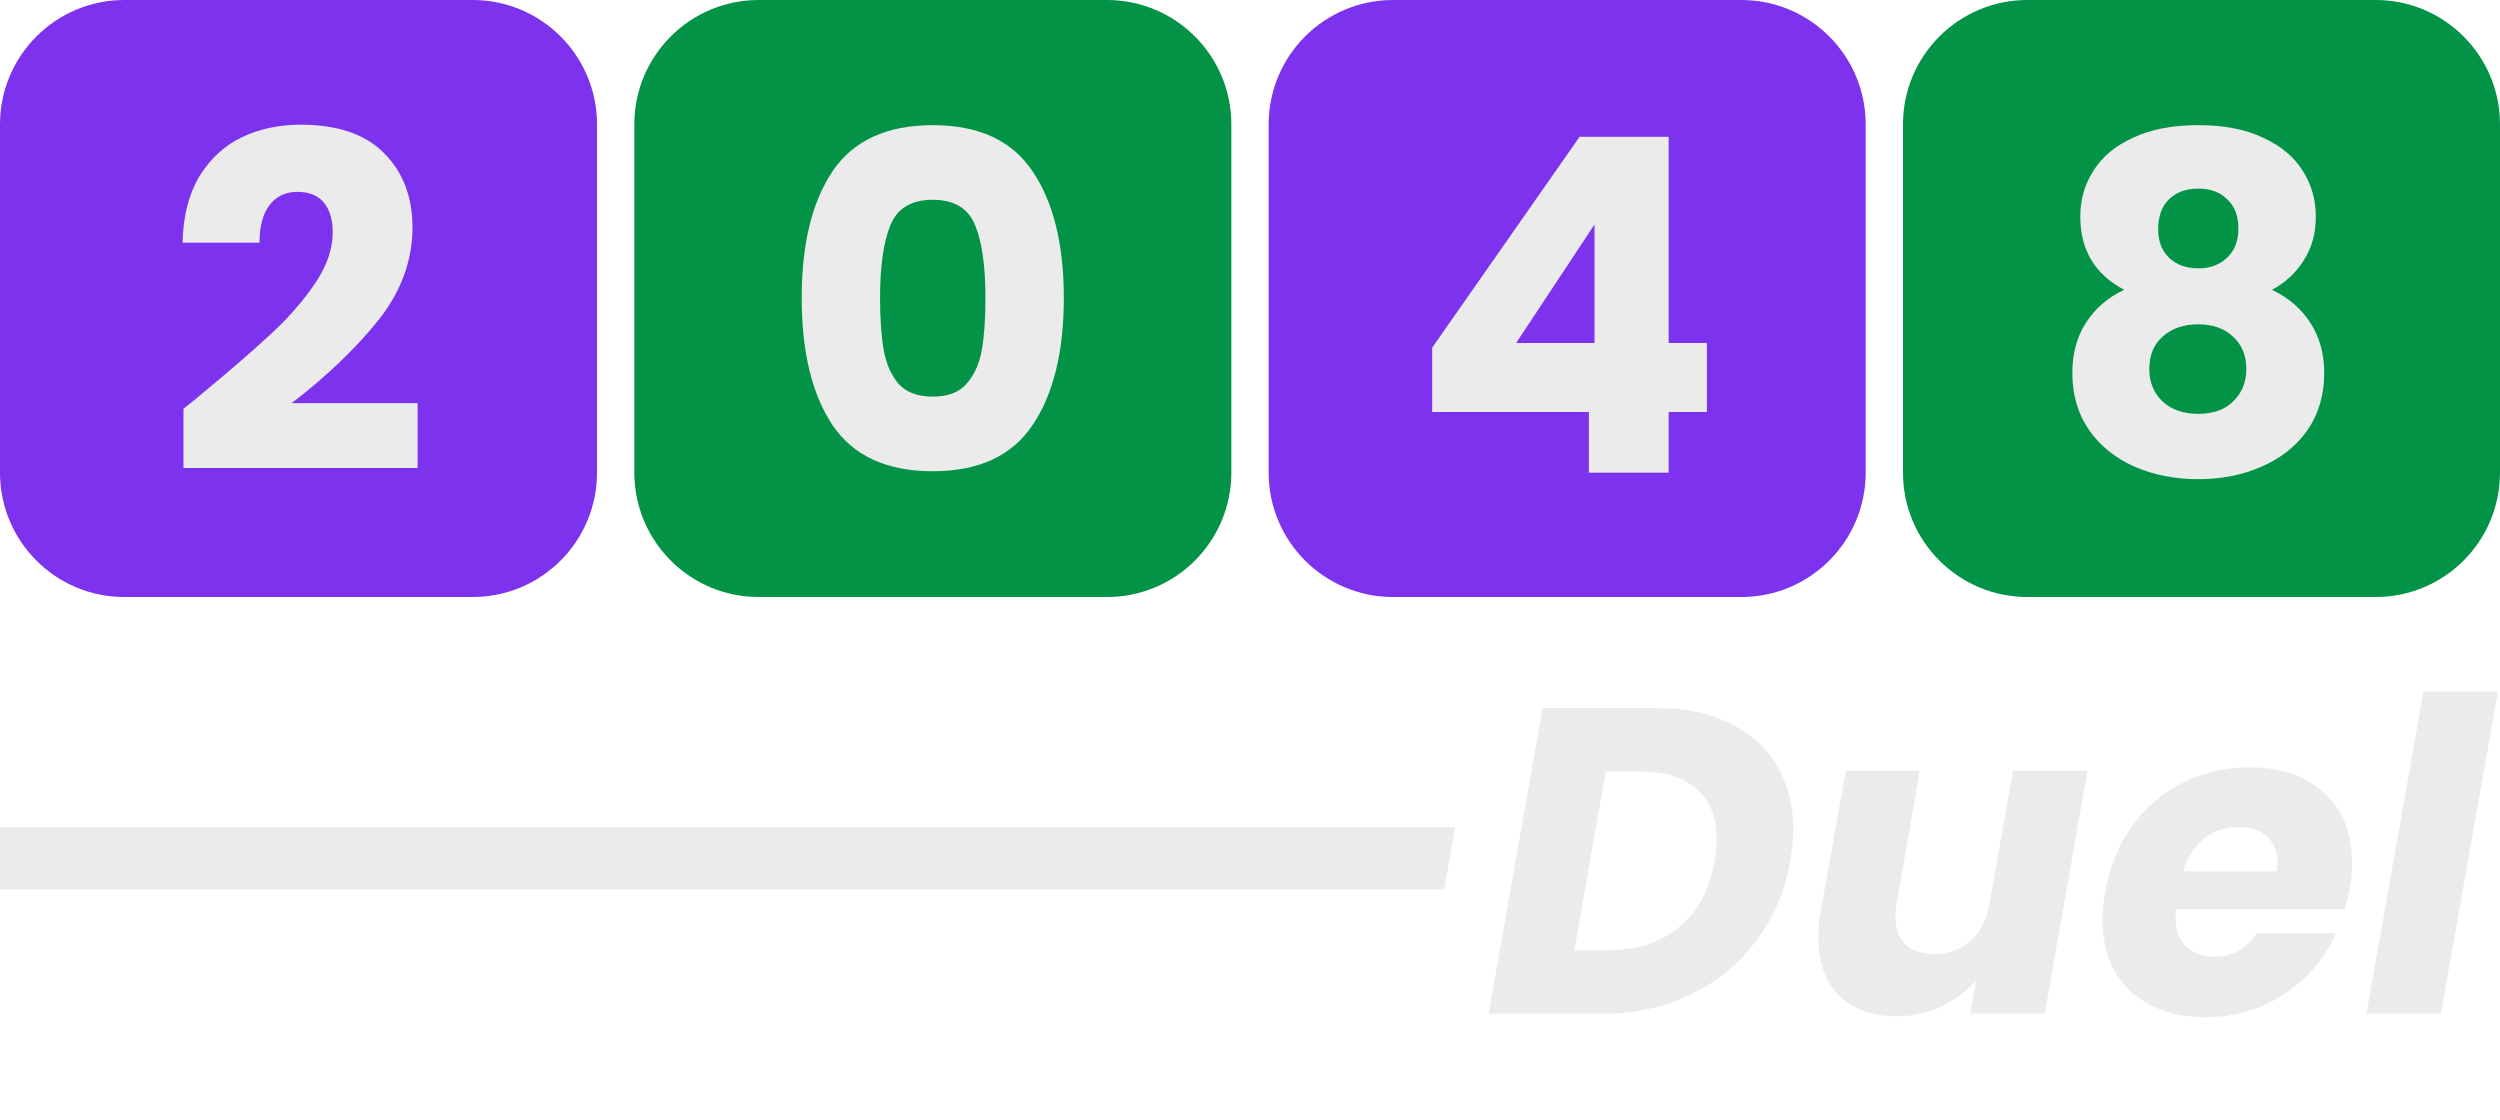
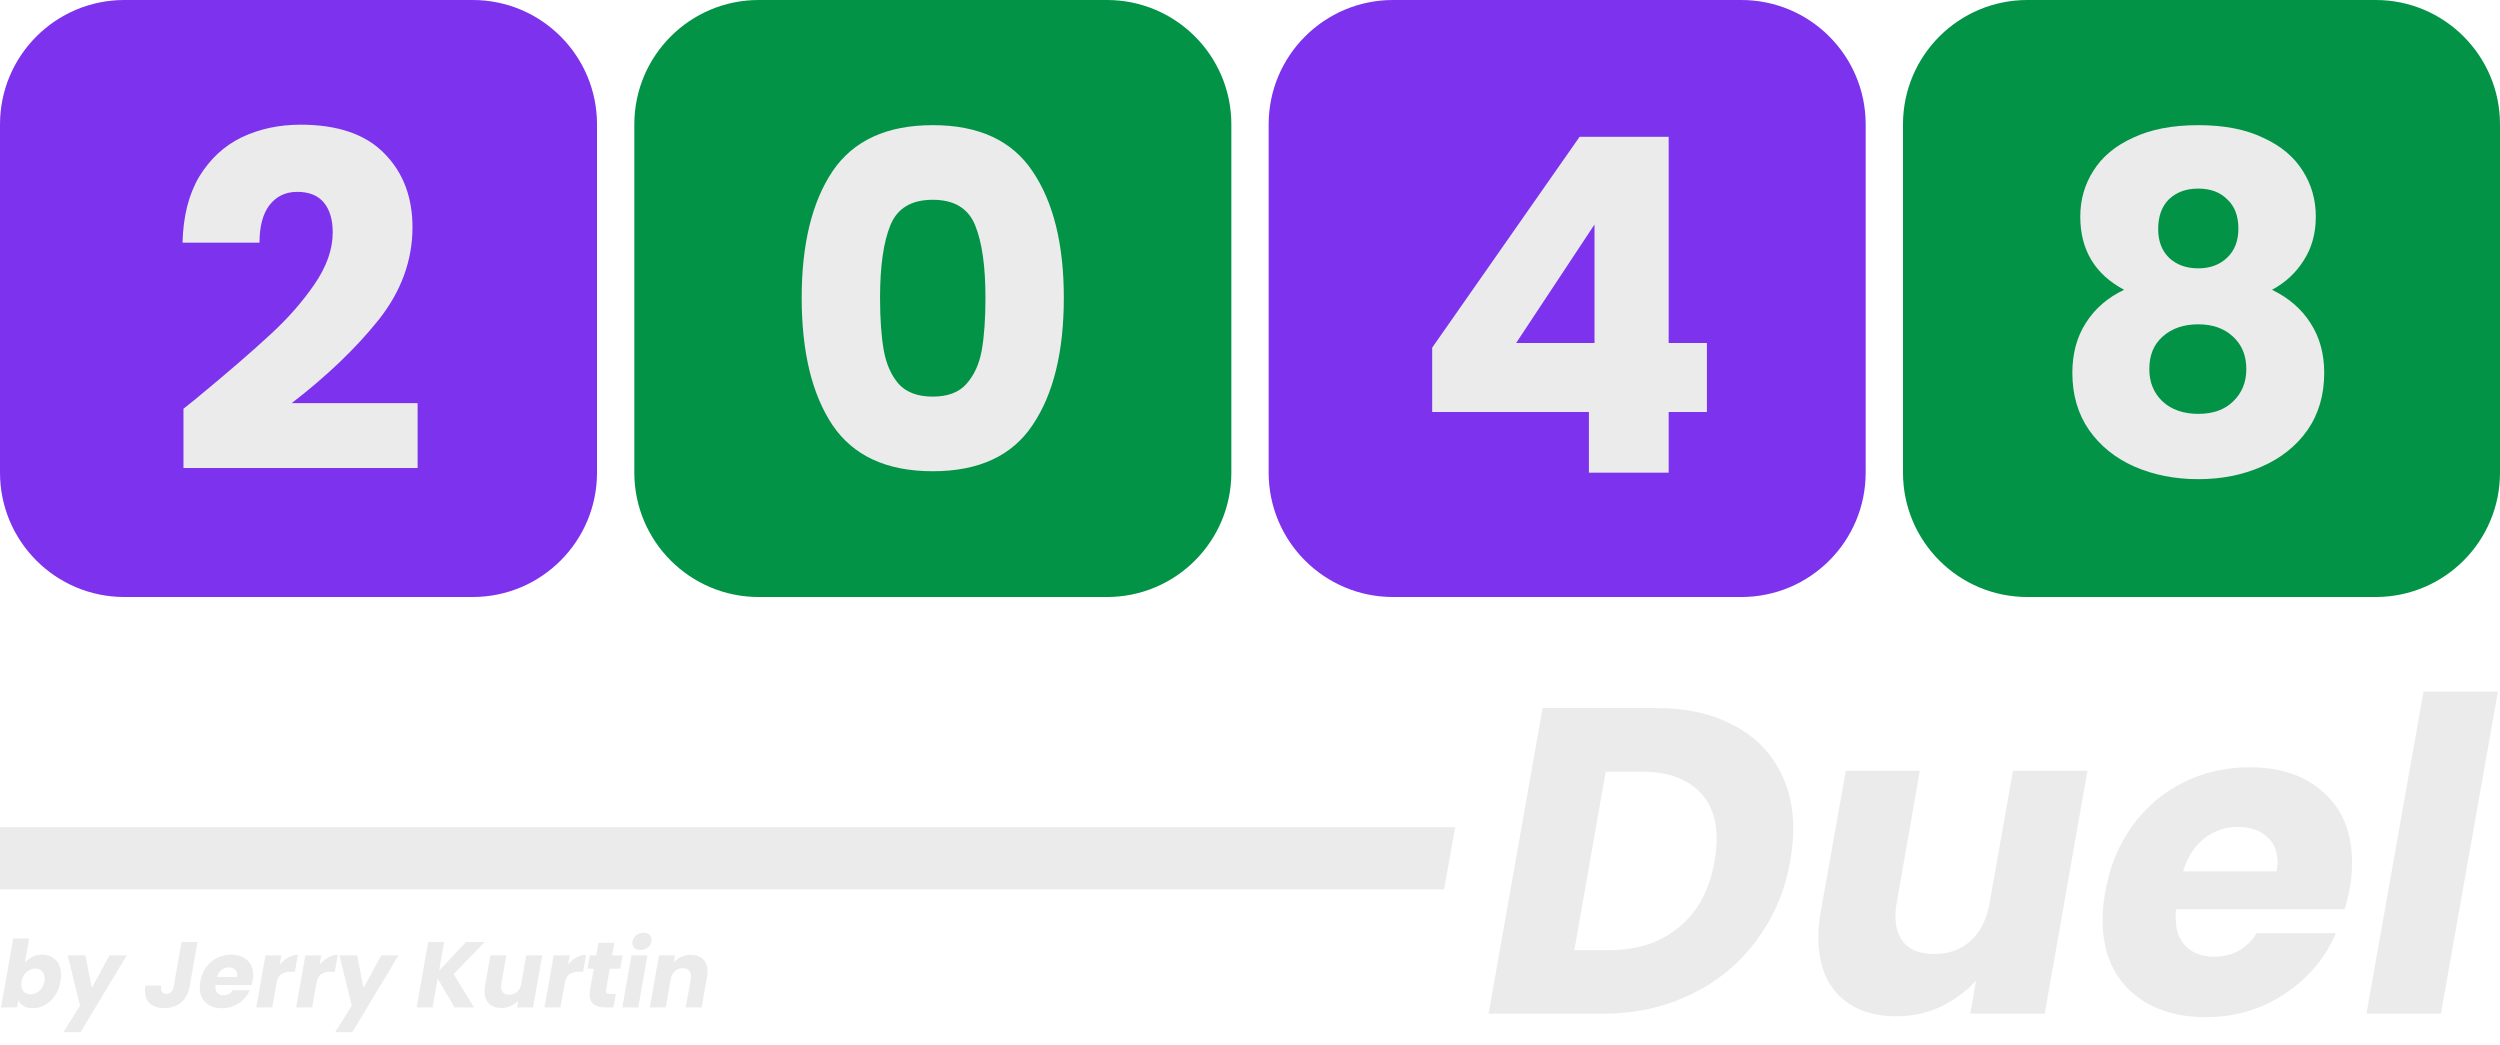
- <svg xmlns="http://www.w3.org/2000/svg" width="402" height="180" viewBox="0 0 402 180" fill="none">
+ <svg xmlns="http://www.w3.org/2000/svg" width="402" height="168" viewBox="0 0 402 168" fill="none">
+   <path d="M3.99 154.815C4.31 154.425 4.715 154.11 5.205 153.87C5.695 153.63 6.23 153.51 6.81 153.51C7.71 153.51 8.435 153.805 8.985 154.395C9.545 154.975 9.825 155.77 9.825 156.78C9.825 157.1 9.795 157.44 9.735 157.8C9.585 158.66 9.29 159.42 8.85 160.08C8.41 160.73 7.88 161.235 7.26 161.595C6.64 161.945 5.985 162.12 5.295 162.12C4.705 162.12 4.21 162.005 3.81 161.775C3.41 161.535 3.12 161.22 2.94 160.83L2.73 162H0.165L2.13 150.9H4.695L3.99 154.815ZM7.14 157.8C7.17 157.63 7.185 157.475 7.185 157.335C7.185 156.835 7.04 156.445 6.75 156.165C6.47 155.885 6.11 155.745 5.67 155.745C5.16 155.745 4.695 155.93 4.275 156.3C3.855 156.67 3.585 157.175 3.465 157.815C3.435 157.995 3.42 158.16 3.42 158.31C3.42 158.8 3.56 159.185 3.84 159.465C4.12 159.745 4.48 159.885 4.92 159.885C5.43 159.885 5.895 159.7 6.315 159.33C6.745 158.95 7.02 158.44 7.14 157.8ZM13.736 153.63L14.756 158.865L17.606 153.63H20.381L12.956 165.975H10.196L12.866 161.715L10.886 153.63H13.736ZM31.755 151.47L30.495 158.64C30.295 159.75 29.83 160.605 29.1 161.205C28.37 161.805 27.475 162.105 26.415 162.105C25.455 162.105 24.695 161.865 24.135 161.385C23.585 160.905 23.31 160.215 23.31 159.315C23.31 159.005 23.335 158.725 23.385 158.475H25.935C25.905 158.635 25.89 158.78 25.89 158.91C25.89 159.21 25.965 159.435 26.115 159.585C26.265 159.735 26.475 159.81 26.745 159.81C27.055 159.81 27.31 159.715 27.51 159.525C27.72 159.325 27.86 159.03 27.93 158.64L29.19 151.47H31.755ZM37.187 153.51C38.267 153.51 39.122 153.805 39.752 154.395C40.392 154.975 40.712 155.77 40.712 156.78C40.712 157.11 40.687 157.405 40.637 157.665C40.597 157.895 40.537 158.14 40.457 158.4H34.652C34.642 158.46 34.637 158.555 34.637 158.685C34.637 159.125 34.757 159.46 34.997 159.69C35.237 159.92 35.557 160.035 35.957 160.035C36.597 160.035 37.087 159.765 37.427 159.225H40.157C39.797 160.075 39.212 160.77 38.402 161.31C37.592 161.85 36.682 162.12 35.672 162.12C34.592 162.12 33.727 161.82 33.077 161.22C32.437 160.62 32.117 159.805 32.117 158.775C32.117 158.465 32.147 158.145 32.207 157.815C32.357 156.945 32.667 156.185 33.137 155.535C33.607 154.885 34.192 154.385 34.892 154.035C35.592 153.685 36.357 153.51 37.187 153.51ZM38.117 157.095C38.137 156.955 38.147 156.86 38.147 156.81C38.147 156.41 38.022 156.105 37.772 155.895C37.522 155.675 37.192 155.565 36.782 155.565C36.342 155.565 35.952 155.7 35.612 155.97C35.282 156.23 35.042 156.605 34.892 157.095H38.117ZM44.975 155.145C45.365 154.645 45.81 154.255 46.31 153.975C46.82 153.685 47.35 153.54 47.9 153.54L47.42 156.255H46.715C46.075 156.255 45.57 156.395 45.2 156.675C44.83 156.945 44.585 157.425 44.465 158.115L43.775 162H41.21L42.68 153.63H45.245L44.975 155.145ZM51.391 155.145C51.781 154.645 52.226 154.255 52.726 153.975C53.236 153.685 53.766 153.54 54.316 153.54L53.836 156.255H53.131C52.491 156.255 51.986 156.395 51.616 156.675C51.246 156.945 51.001 157.425 50.881 158.115L50.191 162H47.626L49.096 153.63H51.661L51.391 155.145ZM57.432 153.63L58.452 158.865L61.302 153.63H64.077L56.652 165.975H53.892L56.562 161.715L54.582 153.63H57.432ZM72.946 156.63L76.231 162H73.096L70.381 157.35L69.556 162H66.991L68.851 151.47H71.416L70.606 156.09L74.941 151.47H77.941L72.946 156.63ZM87.185 153.63L85.715 162H83.15L83.345 160.86C83.015 161.23 82.61 161.53 82.13 161.76C81.66 161.98 81.155 162.09 80.615 162.09C79.775 162.09 79.115 161.855 78.635 161.385C78.155 160.905 77.915 160.24 77.915 159.39C77.915 159.07 77.94 158.78 77.99 158.52L78.86 153.63H81.41L80.615 158.175C80.585 158.335 80.57 158.49 80.57 158.64C80.57 159.06 80.685 159.385 80.915 159.615C81.155 159.835 81.485 159.945 81.905 159.945C82.385 159.945 82.79 159.805 83.12 159.525C83.46 159.235 83.685 158.825 83.795 158.295L84.62 153.63H87.185ZM91.323 155.145C91.713 154.645 92.158 154.255 92.658 153.975C93.168 153.685 93.698 153.54 94.248 153.54L93.768 156.255H93.063C92.423 156.255 91.918 156.395 91.548 156.675C91.178 156.945 90.933 157.425 90.813 158.115L90.123 162H87.558L89.028 153.63H91.593L91.323 155.145ZM97.454 159.12C97.444 159.17 97.439 159.235 97.439 159.315C97.439 159.495 97.489 159.625 97.589 159.705C97.699 159.785 97.874 159.825 98.114 159.825H99.029L98.639 162H97.334C95.654 162 94.814 161.295 94.814 159.885C94.814 159.675 94.839 159.41 94.889 159.09L95.489 155.76H94.469L94.844 153.63H95.864L96.224 151.59H98.789L98.429 153.63H100.109L99.734 155.76H98.054L97.454 159.12ZM102.992 152.76C102.592 152.76 102.272 152.655 102.032 152.445C101.802 152.225 101.687 151.95 101.687 151.62C101.687 151.17 101.862 150.785 102.212 150.465C102.562 150.145 102.987 149.985 103.487 149.985C103.887 149.985 104.202 150.095 104.432 150.315C104.662 150.525 104.777 150.8 104.777 151.14C104.777 151.58 104.602 151.96 104.252 152.28C103.902 152.6 103.482 152.76 102.992 152.76ZM104.102 153.63L102.632 162H100.067L101.537 153.63H104.102ZM111.076 153.54C111.916 153.54 112.576 153.775 113.056 154.245C113.536 154.715 113.776 155.37 113.776 156.21C113.776 156.49 113.746 156.79 113.686 157.11L112.816 162H110.266L111.076 157.455C111.106 157.285 111.121 157.135 111.121 157.005C111.121 156.585 111.001 156.26 110.761 156.03C110.531 155.8 110.206 155.685 109.786 155.685C109.286 155.685 108.866 155.84 108.526 156.15C108.186 156.46 107.966 156.895 107.866 157.455V157.38L107.056 162H104.491L105.961 153.63H108.526L108.331 154.755C108.661 154.385 109.061 154.09 109.531 153.87C110.011 153.65 110.526 153.54 111.076 153.54Z" fill="#EBEBEB" />
  <path d="M266.457 113.86C270.983 113.86 274.88 114.677 278.147 116.31C281.46 117.897 283.98 120.16 285.707 123.1C287.48 125.993 288.367 129.4 288.367 133.32C288.367 134.673 288.203 136.377 287.877 138.43C287.037 143.237 285.217 147.507 282.417 151.24C279.663 154.973 276.14 157.867 271.847 159.92C267.6 161.973 262.91 163 257.777 163H239.367L248.047 113.86H266.457ZM258.827 152.78C263.353 152.78 267.11 151.52 270.097 149C273.083 146.48 274.95 142.957 275.697 138.43C275.93 137.03 276.047 135.863 276.047 134.93C276.047 131.477 274.997 128.817 272.897 126.95C270.797 125.037 267.81 124.08 263.937 124.08H258.197L253.157 152.78H258.827ZM335.656 123.94L328.796 163H316.826L317.736 157.68C316.196 159.407 314.306 160.807 312.066 161.88C309.873 162.907 307.516 163.42 304.996 163.42C301.076 163.42 297.996 162.323 295.756 160.13C293.516 157.89 292.396 154.787 292.396 150.82C292.396 149.327 292.513 147.973 292.746 146.76L296.806 123.94H308.706L304.996 145.15C304.856 145.897 304.786 146.62 304.786 147.32C304.786 149.28 305.323 150.797 306.396 151.87C307.516 152.897 309.056 153.41 311.016 153.41C313.256 153.41 315.146 152.757 316.686 151.45C318.273 150.097 319.323 148.183 319.836 145.71L323.686 123.94H335.656ZM361.754 123.38C366.794 123.38 370.784 124.757 373.724 127.51C376.711 130.217 378.204 133.927 378.204 138.64C378.204 140.18 378.087 141.557 377.854 142.77C377.667 143.843 377.387 144.987 377.014 146.2H349.924C349.877 146.48 349.854 146.923 349.854 147.53C349.854 149.583 350.414 151.147 351.534 152.22C352.654 153.293 354.147 153.83 356.014 153.83C359.001 153.83 361.287 152.57 362.874 150.05H375.614C373.934 154.017 371.204 157.26 367.424 159.78C363.644 162.3 359.397 163.56 354.684 163.56C349.644 163.56 345.607 162.16 342.574 159.36C339.587 156.56 338.094 152.757 338.094 147.95C338.094 146.503 338.234 145.01 338.514 143.47C339.214 139.41 340.661 135.863 342.854 132.83C345.047 129.797 347.777 127.463 351.044 125.83C354.311 124.197 357.881 123.38 361.754 123.38ZM366.094 140.11C366.187 139.457 366.234 139.013 366.234 138.78C366.234 136.913 365.651 135.49 364.484 134.51C363.317 133.483 361.777 132.97 359.864 132.97C357.811 132.97 355.991 133.6 354.404 134.86C352.864 136.073 351.744 137.823 351.044 140.11H366.094ZM401.669 111.2L392.499 163H380.529L389.699 111.2H401.669Z" fill="#EBEBEB" />
  <path fill-rule="evenodd" clip-rule="evenodd" d="M9.00374e-07 133L234 133L232.213 143L0 143L9.00374e-07 133Z" fill="#EBEBEB" />
  <path d="M306 20C306 8.954 314.954 0 326 0H382C393.046 0 402 8.954 402 20V76C402 87.046 393.046 96 382 96H326C314.954 96 306 87.046 306 76V20Z" fill="#029347" />
  <path d="M341.559 46.6C336.859 44.1 334.509 40.175 334.509 34.825C334.509 32.125 335.209 29.675 336.609 27.475C338.009 25.225 340.134 23.45 342.984 22.15C345.834 20.8 349.334 20.125 353.484 20.125C357.634 20.125 361.109 20.8 363.909 22.15C366.759 23.45 368.884 25.225 370.284 27.475C371.684 29.675 372.384 32.125 372.384 34.825C372.384 37.525 371.734 39.875 370.434 41.875C369.184 43.875 367.484 45.45 365.334 46.6C368.034 47.9 370.109 49.7 371.559 52C373.009 54.25 373.734 56.9 373.734 59.95C373.734 63.5 372.834 66.575 371.034 69.175C369.234 71.725 366.784 73.675 363.684 75.025C360.634 76.375 357.234 77.05 353.484 77.05C349.734 77.05 346.309 76.375 343.209 75.025C340.159 73.675 337.734 71.725 335.934 69.175C334.134 66.575 333.234 63.5 333.234 59.95C333.234 56.85 333.959 54.175 335.409 51.925C336.859 49.625 338.909 47.85 341.559 46.6ZM359.934 36.775C359.934 34.725 359.334 33.15 358.134 32.05C356.984 30.9 355.434 30.325 353.484 30.325C351.534 30.325 349.959 30.9 348.759 32.05C347.609 33.2 347.034 34.8 347.034 36.85C347.034 38.8 347.634 40.35 348.834 41.5C350.034 42.6 351.584 43.15 353.484 43.15C355.384 43.15 356.934 42.575 358.134 41.425C359.334 40.275 359.934 38.725 359.934 36.775ZM353.484 52.15C351.134 52.15 349.234 52.8 347.784 54.1C346.334 55.35 345.609 57.1 345.609 59.35C345.609 61.45 346.309 63.175 347.709 64.525C349.159 65.875 351.084 66.55 353.484 66.55C355.884 66.55 357.759 65.875 359.109 64.525C360.509 63.175 361.209 61.45 361.209 59.35C361.209 57.15 360.484 55.4 359.034 54.1C357.634 52.8 355.784 52.15 353.484 52.15Z" fill="#EBEBEB" />
  <path d="M204 20C204 8.954 212.954 0 224 0H280C291.046 0 300 8.954 300 20V76C300 87.046 291.046 96 280 96H224C212.954 96 204 87.046 204 76V20Z" fill="#7D32ED" />
  <path d="M230.297 66.25V55.9L253.997 22H268.322V55.15H274.472V66.25H268.322V76H255.497V66.25H230.297ZM256.397 36.1L243.797 55.15H256.397V36.1Z" fill="#EBEBEB" />
  <path d="M102 20C102 8.954 110.954 0 122 0H178C189.046 0 198 8.954 198 20V76C198 87.046 189.046 96 178 96H122C110.954 96 102 87.046 102 76V20Z" fill="#029347" />
  <path d="M128.912 47.875C128.912 39.275 130.562 32.5 133.862 27.55C137.212 22.6 142.587 20.125 149.987 20.125C157.387 20.125 162.737 22.6 166.037 27.55C169.387 32.5 171.062 39.275 171.062 47.875C171.062 56.575 169.387 63.4 166.037 68.35C162.737 73.3 157.387 75.775 149.987 75.775C142.587 75.775 137.212 73.3 133.862 68.35C130.562 63.4 128.912 56.575 128.912 47.875ZM158.462 47.875C158.462 42.825 157.912 38.95 156.812 36.25C155.712 33.5 153.437 32.125 149.987 32.125C146.537 32.125 144.262 33.5 143.162 36.25C142.062 38.95 141.512 42.825 141.512 47.875C141.512 51.275 141.712 54.1 142.112 56.35C142.512 58.55 143.312 60.35 144.512 61.75C145.762 63.1 147.587 63.775 149.987 63.775C152.387 63.775 154.187 63.1 155.387 61.75C156.637 60.35 157.462 58.55 157.862 56.35C158.262 54.1 158.462 51.275 158.462 47.875Z" fill="#EBEBEB" />
  <path d="M0 20C0 8.954 8.954 0 20 0H76C87.046 0 96 8.954 96 20V76C96 87.046 87.046 96 76 96H20C8.954 96 0 87.046 0 76V20Z" fill="#7D32ED" />
  <path d="M29.502 65.725C31.202 64.375 31.977 63.75 31.827 63.85C36.727 59.8 40.577 56.475 43.377 53.875C46.227 51.275 48.627 48.55 50.577 45.7C52.527 42.85 53.502 40.075 53.502 37.375C53.502 35.325 53.027 33.725 52.077 32.575C51.127 31.425 49.702 30.85 47.802 30.85C45.902 30.85 44.402 31.575 43.302 33.025C42.252 34.425 41.727 36.425 41.727 39.025H29.352C29.452 34.775 30.352 31.225 32.052 28.375C33.802 25.525 36.077 23.425 38.877 22.075C41.727 20.725 44.877 20.05 48.327 20.05C54.277 20.05 58.752 21.575 61.752 24.625C64.802 27.675 66.327 31.65 66.327 36.55C66.327 41.9 64.502 46.875 60.852 51.475C57.202 56.025 52.552 60.475 46.902 64.825H67.152V75.25H29.502V65.725Z" fill="#EBEBEB" />
</svg>
